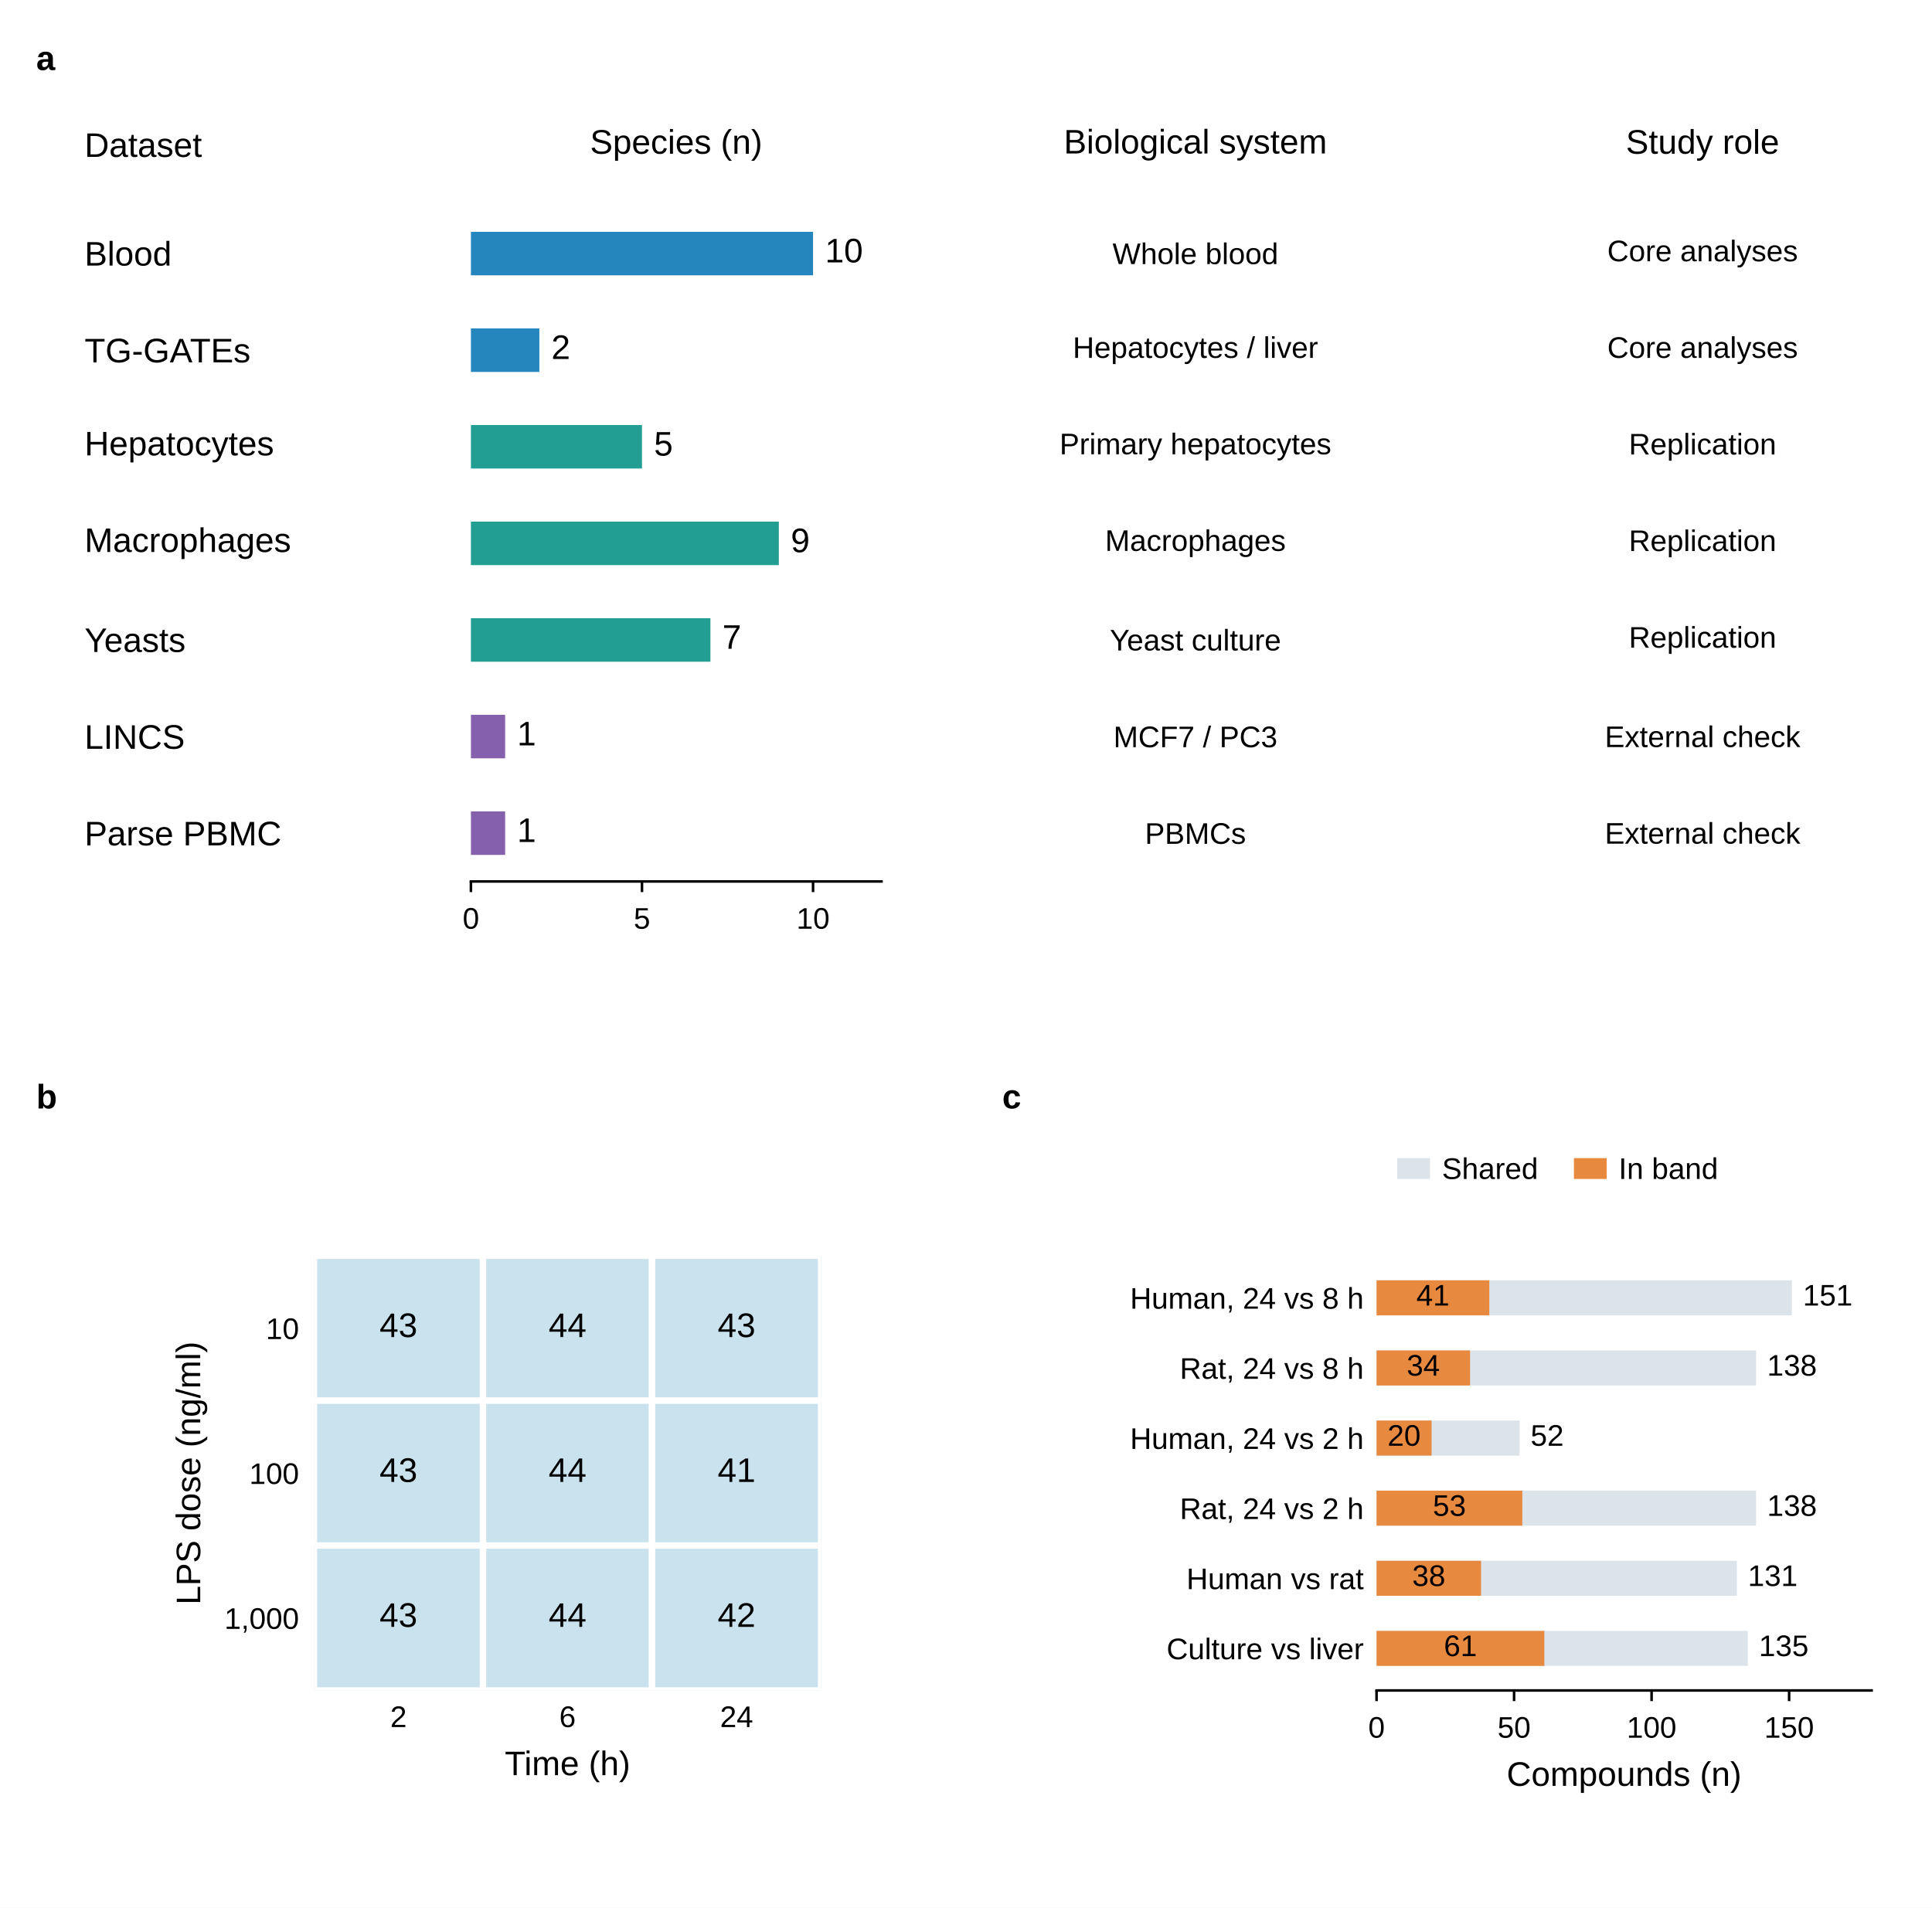
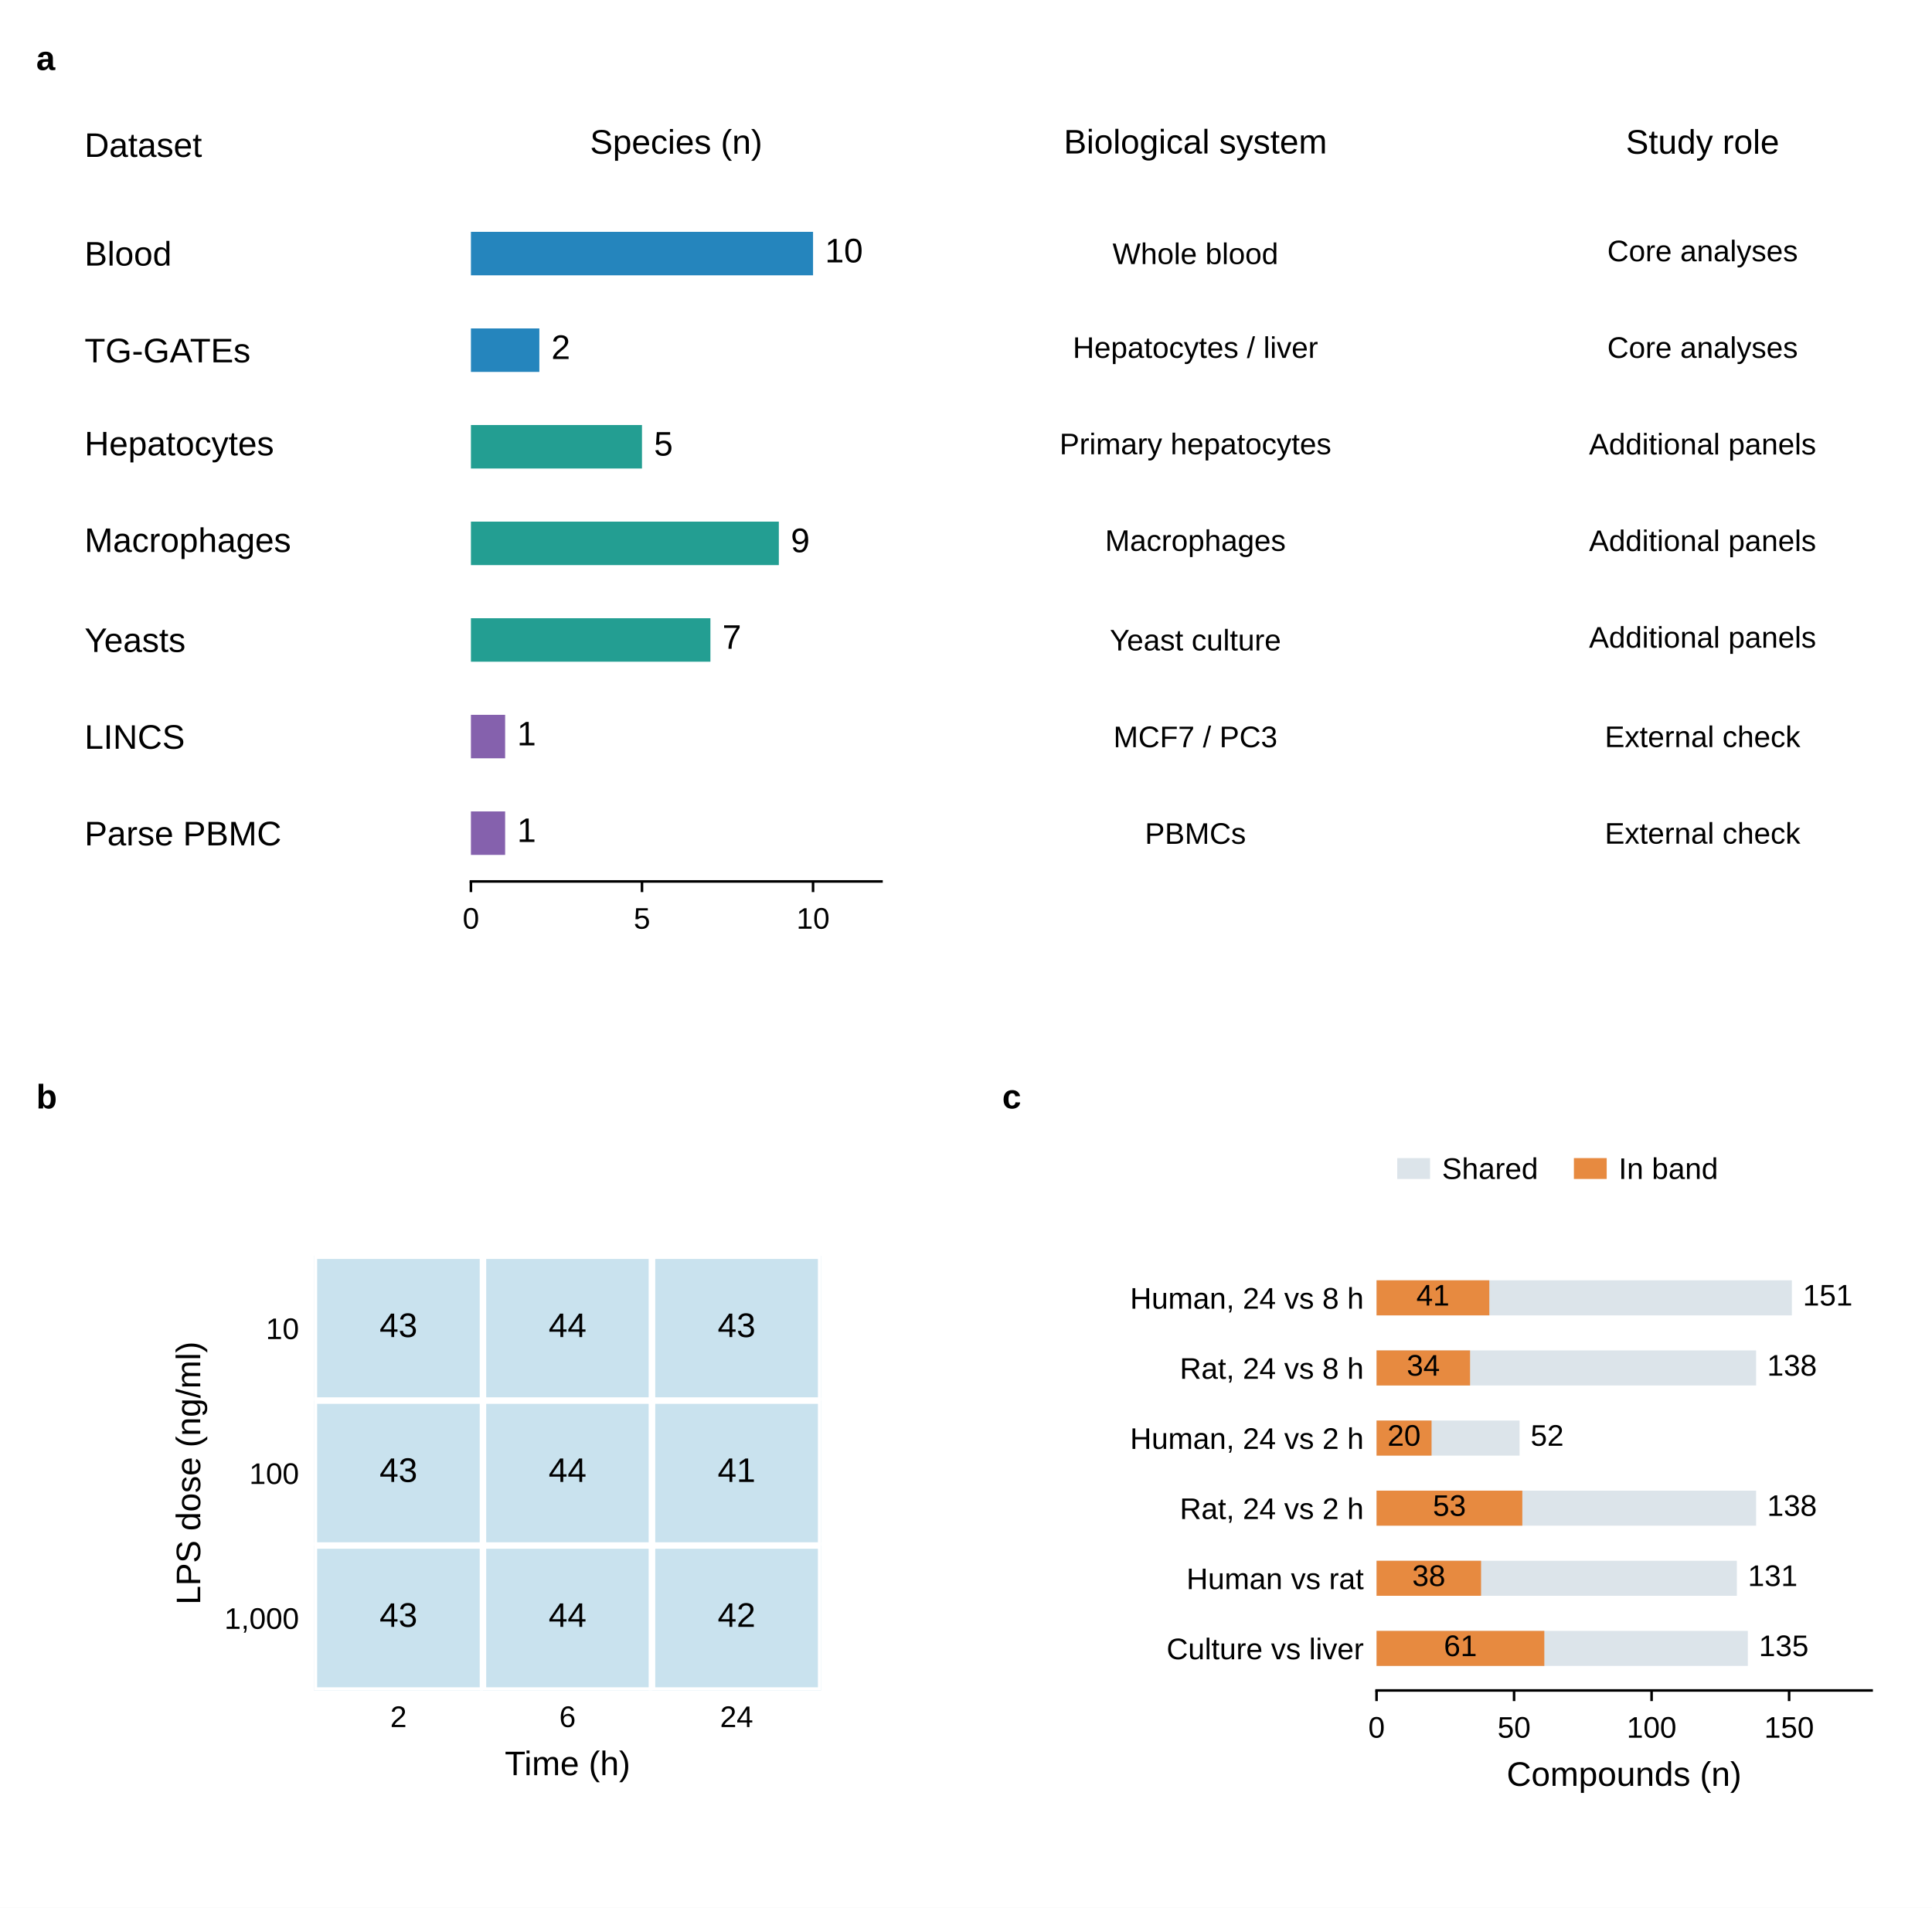
<svg xmlns="http://www.w3.org/2000/svg" xmlns:xlink="http://www.w3.org/1999/xlink" width="453.543pt" height="447.874pt" viewBox="0 0 453.543 447.874" version="1.1">
  <defs>
    <style type="text/css">*{stroke-linejoin: round; stroke-linecap: butt}</style>
  </defs>
  <g id="figure_1">
    <g id="patch_1">
      <path d="M 0 447.874 L 453.543 447.874 L 453.543 0 L 0 0 z " style="fill: #ffffff" />
    </g>
    <g id="axes_1">
      <g id="text_1">
        <text style="font-weight: 700; font-size: 8px; font-family: 'Arial', 'Liberation Sans', 'DejaVu Sans', sans-serif; text-anchor: start" x="8.504" y="16.441" transform="rotate(-0 8.503937 16.44094)">a</text>
      </g>
      <g id="text_2">
        <text style="font-size: 8px; font-family: 'Arial', 'Liberation Sans', 'DejaVu Sans', sans-serif; text-anchor: start" x="19.843" y="36.832" transform="rotate(-0 19.84252 36.832)">Dataset</text>
      </g>
      <g id="text_3">
        <text style="font-size: 8px; font-family: 'Arial', 'Liberation Sans', 'DejaVu Sans', sans-serif; text-anchor: middle" x="158.74" y="36.086" transform="rotate(-0 158.7402 36.08575)">Species (n)</text>
      </g>
      <g id="text_4">
        <text style="font-size: 8px; font-family: 'Arial', 'Liberation Sans', 'DejaVu Sans', sans-serif; text-anchor: middle" x="280.63" y="36.037" transform="rotate(-0 280.6299 36.037)">Biological system</text>
      </g>
      <g id="text_5">
        <text style="font-size: 8px; font-family: 'Arial', 'Liberation Sans', 'DejaVu Sans', sans-serif; text-anchor: middle" x="399.685" y="36.086" transform="rotate(-0 399.685 36.08575)">Study role</text>
      </g>
      <g id="text_6">
        <text style="font-size: 8px; font-family: 'Arial', 'Liberation Sans', 'DejaVu Sans', sans-serif; text-anchor: start" x="19.843" y="62.344" transform="rotate(-0 19.84252 62.34381)">Blood</text>
      </g>
      <g id="text_7">
        <text style="font-size: 7px; font-family: 'Arial', 'Liberation Sans', 'DejaVu Sans', sans-serif; text-anchor: middle" x="280.63" y="61.992" transform="rotate(-0 280.6299 61.99178)">Whole blood</text>
      </g>
      <g id="text_8">
        <text style="font-size: 7px; font-family: 'Arial', 'Liberation Sans', 'DejaVu Sans', sans-serif; text-anchor: middle" x="399.685" y="61.339" transform="rotate(-0 399.685 61.33881)">Core analyses</text>
      </g>
      <g id="text_9">
        <text style="font-size: 8px; font-family: 'Arial', 'Liberation Sans', 'DejaVu Sans', sans-serif; text-anchor: start" x="19.843" y="85.068" transform="rotate(-0 19.84252 85.06785)">TG-GATEs</text>
      </g>
      <g id="text_10">
        <text style="font-size: 7px; font-family: 'Arial', 'Liberation Sans', 'DejaVu Sans', sans-serif; text-anchor: middle" x="280.63" y="84.016" transform="rotate(-0 280.6299 84.01597)">Hepatocytes / liver</text>
      </g>
      <g id="text_11">
        <text style="font-size: 7px; font-family: 'Arial', 'Liberation Sans', 'DejaVu Sans', sans-serif; text-anchor: middle" x="399.685" y="84.016" transform="rotate(-0 399.685 84.01597)">Core analyses</text>
      </g>
      <g id="text_12">
        <text style="font-size: 8px; font-family: 'Arial', 'Liberation Sans', 'DejaVu Sans', sans-serif; text-anchor: start" x="19.843" y="106.903" transform="rotate(-0 19.84252 106.9031)">Hepatocytes</text>
      </g>
      <g id="text_13">
        <text style="font-size: 7px; font-family: 'Arial', 'Liberation Sans', 'DejaVu Sans', sans-serif; text-anchor: middle" x="280.63" y="106.65" transform="rotate(-0 280.6299 106.6505)">Primary hepatocytes</text>
      </g>
      <g id="text_14">
-         <text style="font-size: 7px; font-family: 'Arial', 'Liberation Sans', 'DejaVu Sans', sans-serif; text-anchor: middle" x="399.685" y="106.691" transform="rotate(-0 399.685 106.6915)">Replication</text>
+         <text style="font-size: 7px; font-family: 'Arial', 'Liberation Sans', 'DejaVu Sans', sans-serif; text-anchor: middle" x="399.685" y="106.691" transform="rotate(-0 399.685 106.6915)">Additional panels</text>
      </g>
      <g id="text_15">
        <text style="font-size: 8px; font-family: 'Arial', 'Liberation Sans', 'DejaVu Sans', sans-serif; text-anchor: start" x="19.843" y="129.58" transform="rotate(-0 19.84252 129.5803)">Macrophages</text>
      </g>
      <g id="text_16">
        <text style="font-size: 7px; font-family: 'Arial', 'Liberation Sans', 'DejaVu Sans', sans-serif; text-anchor: middle" x="280.63" y="129.328" transform="rotate(-0 280.6299 129.3276)">Macrophages</text>
      </g>
      <g id="text_17">
-         <text style="font-size: 7px; font-family: 'Arial', 'Liberation Sans', 'DejaVu Sans', sans-serif; text-anchor: middle" x="399.685" y="129.369" transform="rotate(-0 399.685 129.3687)">Replication</text>
+         <text style="font-size: 7px; font-family: 'Arial', 'Liberation Sans', 'DejaVu Sans', sans-serif; text-anchor: middle" x="399.685" y="129.369" transform="rotate(-0 399.685 129.3687)">Additional panels</text>
      </g>
      <g id="text_18">
        <text style="font-size: 8px; font-family: 'Arial', 'Liberation Sans', 'DejaVu Sans', sans-serif; text-anchor: start" x="19.843" y="153.052" transform="rotate(-0 19.84252 153.0525)">Yeasts</text>
      </g>
      <g id="text_19">
        <text style="font-size: 7px; font-family: 'Arial', 'Liberation Sans', 'DejaVu Sans', sans-serif; text-anchor: middle" x="280.63" y="152.7" transform="rotate(-0 280.6299 152.7004)">Yeast culture</text>
      </g>
      <g id="text_20">
-         <text style="font-size: 7px; font-family: 'Arial', 'Liberation Sans', 'DejaVu Sans', sans-serif; text-anchor: middle" x="399.685" y="152.046" transform="rotate(-0 399.685 152.0458)">Replication</text>
+         <text style="font-size: 7px; font-family: 'Arial', 'Liberation Sans', 'DejaVu Sans', sans-serif; text-anchor: middle" x="399.685" y="152.046" transform="rotate(-0 399.685 152.0458)">Additional panels</text>
      </g>
      <g id="text_21">
        <text style="font-size: 8px; font-family: 'Arial', 'Liberation Sans', 'DejaVu Sans', sans-serif; text-anchor: start" x="19.843" y="175.777" transform="rotate(-0 19.84252 175.7765)">LINCS</text>
      </g>
      <g id="text_22">
        <text style="font-size: 7px; font-family: 'Arial', 'Liberation Sans', 'DejaVu Sans', sans-serif; text-anchor: middle" x="280.63" y="175.417" transform="rotate(-0 280.6299 175.417)">MCF7 / PC3</text>
      </g>
      <g id="text_23">
        <text style="font-size: 7px; font-family: 'Arial', 'Liberation Sans', 'DejaVu Sans', sans-serif; text-anchor: middle" x="399.685" y="175.378" transform="rotate(-0 399.685 175.3776)">External check</text>
      </g>
      <g id="text_24">
        <text style="font-size: 8px; font-family: 'Arial', 'Liberation Sans', 'DejaVu Sans', sans-serif; text-anchor: start" x="19.843" y="198.454" transform="rotate(-0 19.84252 198.4537)">Parse PBMC</text>
      </g>
      <g id="text_25">
        <text style="font-size: 7px; font-family: 'Arial', 'Liberation Sans', 'DejaVu Sans', sans-serif; text-anchor: middle" x="280.63" y="198.096" transform="rotate(-0 280.6299 198.0958)">PBMCs</text>
      </g>
      <g id="text_26">
        <text style="font-size: 7px; font-family: 'Arial', 'Liberation Sans', 'DejaVu Sans', sans-serif; text-anchor: middle" x="399.685" y="198.055" transform="rotate(-0 399.685 198.0548)">External check</text>
      </g>
      <g id="text_27">
        <text style="font-weight: 700; font-size: 8px; font-family: 'Arial', 'Liberation Sans', 'DejaVu Sans', sans-serif; text-anchor: start" x="8.504" y="260.22" transform="rotate(-0 8.503937 260.2205)">b</text>
      </g>
      <g id="text_28">
        <text style="font-weight: 700; font-size: 8px; font-family: 'Arial', 'Liberation Sans', 'DejaVu Sans', sans-serif; text-anchor: start" x="235.276" y="260.22" transform="rotate(-0 235.2756 260.2205)">c</text>
      </g>
    </g>
    <g id="axes_2">
      <g id="patch_2">
        <path d="M 110.551 206.929 L 206.929 206.929 L 206.929 48.189 L 110.551 48.189 z " style="fill: #ffffff" />
      </g>
      <g id="matplotlib.axis_1">
        <g id="xtick_1">
          <g id="line2d_1">
            <defs>
              <path id="m99a99303d0" d="M 0 0 L 0 2.5 " style="stroke: #000000; stroke-width: 0.6" />
            </defs>
            <g>
              <use xlink:href="#m99a99303d0" x="110.551" y="206.929" style="stroke: #000000; stroke-width: 0.6" />
            </g>
          </g>
          <g id="text_29">
            <text style="font-size: 7px; font-family: 'Arial', 'Liberation Sans', 'DejaVu Sans', sans-serif; text-anchor: middle" x="110.551" y="218.025" transform="rotate(-0 110.5512 218.0253)">0</text>
          </g>
        </g>
        <g id="xtick_2">
          <g id="line2d_2">
            <g>
              <use xlink:href="#m99a99303d0" x="150.709" y="206.929" style="stroke: #000000; stroke-width: 0.6" />
            </g>
          </g>
          <g id="text_30">
            <text style="font-size: 7px; font-family: 'Arial', 'Liberation Sans', 'DejaVu Sans', sans-serif; text-anchor: middle" x="150.709" y="218.025" transform="rotate(-0 150.7087 218.0253)">5</text>
          </g>
        </g>
        <g id="xtick_3">
          <g id="line2d_3">
            <g>
              <use xlink:href="#m99a99303d0" x="190.866" y="206.929" style="stroke: #000000; stroke-width: 0.6" />
            </g>
          </g>
          <g id="text_31">
            <text style="font-size: 7px; font-family: 'Arial', 'Liberation Sans', 'DejaVu Sans', sans-serif; text-anchor: middle" x="190.866" y="218.025" transform="rotate(-0 190.8661 218.0253)">10</text>
          </g>
        </g>
      </g>
      <g id="matplotlib.axis_2" />
      <g id="patch_3">
        <path d="M 110.551 54.425 L 190.866 54.425 L 190.866 64.63 L 110.551 64.63 z " clip-path="url(#p45af007a5a)" style="fill: #2585bd" />
      </g>
      <g id="patch_4">
        <path d="M 110.551 77.102 L 126.614 77.102 L 126.614 87.307 L 110.551 87.307 z " clip-path="url(#p45af007a5a)" style="fill: #2585bd" />
      </g>
      <g id="patch_5">
        <path d="M 110.551 99.78 L 150.709 99.78 L 150.709 109.984 L 110.551 109.984 z " clip-path="url(#p45af007a5a)" style="fill: #239e92" />
      </g>
      <g id="patch_6">
        <path d="M 110.551 122.457 L 182.835 122.457 L 182.835 132.661 L 110.551 132.661 z " clip-path="url(#p45af007a5a)" style="fill: #239e92" />
      </g>
      <g id="patch_7">
        <path d="M 110.551 145.134 L 166.772 145.134 L 166.772 155.339 L 110.551 155.339 z " clip-path="url(#p45af007a5a)" style="fill: #239e92" />
      </g>
      <g id="patch_8">
        <path d="M 110.551 167.811 L 118.583 167.811 L 118.583 178.016 L 110.551 178.016 z " clip-path="url(#p45af007a5a)" style="fill: #8561ad" />
      </g>
      <g id="patch_9">
        <path d="M 110.551 190.488 L 118.583 190.488 L 118.583 200.693 L 110.551 200.693 z " clip-path="url(#p45af007a5a)" style="fill: #8561ad" />
      </g>
      <g id="patch_10">
        <path d="M 110.551 206.929 L 206.929 206.929 " style="fill: none; stroke: #000000; stroke-width: 0.6; stroke-linejoin: miter; stroke-linecap: square" />
      </g>
      <g id="text_32">
        <text style="font-size: 8px; font-family: 'Arial', 'Liberation Sans', 'DejaVu Sans', sans-serif; text-anchor: start" x="193.677" y="61.598" transform="rotate(-0 193.6772 61.59787)">10</text>
      </g>
      <g id="text_33">
        <text style="font-size: 8px; font-family: 'Arial', 'Liberation Sans', 'DejaVu Sans', sans-serif; text-anchor: start" x="129.425" y="84.275" transform="rotate(-0 129.4252 84.27504)">2</text>
      </g>
      <g id="text_34">
        <text style="font-size: 8px; font-family: 'Arial', 'Liberation Sans', 'DejaVu Sans', sans-serif; text-anchor: start" x="153.52" y="106.952" transform="rotate(-0 153.5197 106.9522)">5</text>
      </g>
      <g id="text_35">
        <text style="font-size: 8px; font-family: 'Arial', 'Liberation Sans', 'DejaVu Sans', sans-serif; text-anchor: start" x="185.646" y="129.629" transform="rotate(-0 185.6457 129.6294)">9</text>
      </g>
      <g id="text_36">
        <text style="font-size: 8px; font-family: 'Arial', 'Liberation Sans', 'DejaVu Sans', sans-serif; text-anchor: start" x="169.583" y="152.307" transform="rotate(-0 169.5827 152.3065)">7</text>
      </g>
      <g id="text_37">
        <text style="font-size: 8px; font-family: 'Arial', 'Liberation Sans', 'DejaVu Sans', sans-serif; text-anchor: start" x="121.394" y="174.984" transform="rotate(-0 121.3937 174.9837)">1</text>
      </g>
      <g id="text_38">
        <text style="font-size: 8px; font-family: 'Arial', 'Liberation Sans', 'DejaVu Sans', sans-serif; text-anchor: start" x="121.394" y="197.661" transform="rotate(-0 121.3937 197.6609)">1</text>
      </g>
    </g>
    <g id="axes_3">
      <g id="patch_11">
        <path d="M 73.701 396.85 L 192.756 396.85 L 192.756 294.803 L 73.701 294.803 z " style="fill: #ffffff" />
      </g>
      <g id="matplotlib.axis_3">
        <g id="xtick_4">
          <g id="line2d_4" />
          <g id="text_39">
            <text style="font-size: 7px; font-family: 'Arial', 'Liberation Sans', 'DejaVu Sans', sans-serif; text-anchor: middle" x="93.543" y="405.447" transform="rotate(-0 93.54331 405.4466)">2</text>
          </g>
        </g>
        <g id="xtick_5">
          <g id="line2d_5" />
          <g id="text_40">
            <text style="font-size: 7px; font-family: 'Arial', 'Liberation Sans', 'DejaVu Sans', sans-serif; text-anchor: middle" x="133.228" y="405.447" transform="rotate(-0 133.2283 405.4466)">6</text>
          </g>
        </g>
        <g id="xtick_6">
          <g id="line2d_6" />
          <g id="text_41">
            <text style="font-size: 7px; font-family: 'Arial', 'Liberation Sans', 'DejaVu Sans', sans-serif; text-anchor: middle" x="172.913" y="405.447" transform="rotate(-0 172.9134 405.4466)">24</text>
          </g>
        </g>
        <g id="text_42">
          <text style="font-size: 8px; font-family: 'Arial', 'Liberation Sans', 'DejaVu Sans', sans-serif; text-anchor: middle" x="133.228" y="416.744" transform="rotate(-0 133.2283 416.7439)">Time (h)</text>
        </g>
      </g>
      <g id="matplotlib.axis_4">
        <g id="ytick_1">
          <g id="line2d_7" />
          <g id="text_43">
            <text style="font-size: 7px; font-family: 'Arial', 'Liberation Sans', 'DejaVu Sans', sans-serif; text-anchor: end" x="70.201" y="314.359" transform="rotate(-0 70.20079 314.3591)">10</text>
          </g>
        </g>
        <g id="ytick_2">
          <g id="line2d_8" />
          <g id="text_44">
            <text style="font-size: 7px; font-family: 'Arial', 'Liberation Sans', 'DejaVu Sans', sans-serif; text-anchor: end" x="70.201" y="348.375" transform="rotate(-0 70.20079 348.3749)">100</text>
          </g>
        </g>
        <g id="ytick_3">
          <g id="line2d_9" />
          <g id="text_45">
            <text style="font-size: 7px; font-family: 'Arial', 'Liberation Sans', 'DejaVu Sans', sans-serif; text-anchor: end" x="70.201" y="382.391" transform="rotate(-0 70.20079 382.3906)">1,000</text>
          </g>
        </g>
        <g id="text_46">
          <text style="font-size: 8px; font-family: 'Arial', 'Liberation Sans', 'DejaVu Sans', sans-serif; text-anchor: middle" x="47.002" y="345.827" transform="rotate(-90 47.00173 345.8268)">LPS dose (ng/ml)</text>
        </g>
      </g>
      <g id="QuadMesh_1">
        <path d="M 73.701 294.803 L 113.386 294.803 L 113.386 328.819 L 73.701 328.819 L 73.701 294.803 " clip-path="url(#p0d33bfe80d)" style="fill: #c9e2ee; stroke: #ffffff; stroke-width: 1.5" />
        <path d="M 113.386 294.803 L 153.071 294.803 L 153.071 328.819 L 113.386 328.819 L 113.386 294.803 " clip-path="url(#p0d33bfe80d)" style="fill: #c9e2ee; stroke: #ffffff; stroke-width: 1.5" />
        <path d="M 153.071 294.803 L 192.756 294.803 L 192.756 328.819 L 153.071 328.819 L 153.071 294.803 " clip-path="url(#p0d33bfe80d)" style="fill: #c9e2ee; stroke: #ffffff; stroke-width: 1.5" />
        <path d="M 73.701 328.819 L 113.386 328.819 L 113.386 362.835 L 73.701 362.835 L 73.701 328.819 " clip-path="url(#p0d33bfe80d)" style="fill: #c9e2ee; stroke: #ffffff; stroke-width: 1.5" />
        <path d="M 113.386 328.819 L 153.071 328.819 L 153.071 362.835 L 113.386 362.835 L 113.386 328.819 " clip-path="url(#p0d33bfe80d)" style="fill: #c9e2ee; stroke: #ffffff; stroke-width: 1.5" />
        <path d="M 153.071 328.819 L 192.756 328.819 L 192.756 362.835 L 153.071 362.835 L 153.071 328.819 " clip-path="url(#p0d33bfe80d)" style="fill: #c9e2ee; stroke: #ffffff; stroke-width: 1.5" />
        <path d="M 73.701 362.835 L 113.386 362.835 L 113.386 396.85 L 73.701 396.85 L 73.701 362.835 " clip-path="url(#p0d33bfe80d)" style="fill: #c9e2ee; stroke: #ffffff; stroke-width: 1.5" />
        <path d="M 113.386 362.835 L 153.071 362.835 L 153.071 396.85 L 113.386 396.85 L 113.386 362.835 " clip-path="url(#p0d33bfe80d)" style="fill: #c9e2ee; stroke: #ffffff; stroke-width: 1.5" />
        <path d="M 153.071 362.835 L 192.756 362.835 L 192.756 396.85 L 153.071 396.85 L 153.071 362.835 " clip-path="url(#p0d33bfe80d)" style="fill: #c9e2ee; stroke: #ffffff; stroke-width: 1.5" />
      </g>
      <g id="text_47">
        <text style="font-size: 8px; font-family: 'Arial', 'Liberation Sans', 'DejaVu Sans', sans-serif; text-anchor: middle" x="93.543" y="313.881" transform="rotate(-0 93.54331 313.8813)">43</text>
      </g>
      <g id="text_48">
        <text style="font-size: 8px; font-family: 'Arial', 'Liberation Sans', 'DejaVu Sans', sans-serif; text-anchor: middle" x="133.228" y="313.881" transform="rotate(-0 133.2283 313.8813)">44</text>
      </g>
      <g id="text_49">
        <text style="font-size: 8px; font-family: 'Arial', 'Liberation Sans', 'DejaVu Sans', sans-serif; text-anchor: middle" x="172.913" y="313.881" transform="rotate(-0 172.9134 313.8813)">43</text>
      </g>
      <g id="text_50">
        <text style="font-size: 8px; font-family: 'Arial', 'Liberation Sans', 'DejaVu Sans', sans-serif; text-anchor: middle" x="93.543" y="347.897" transform="rotate(-0 93.54331 347.8971)">43</text>
      </g>
      <g id="text_51">
        <text style="font-size: 8px; font-family: 'Arial', 'Liberation Sans', 'DejaVu Sans', sans-serif; text-anchor: middle" x="133.228" y="347.897" transform="rotate(-0 133.2283 347.8971)">44</text>
      </g>
      <g id="text_52">
        <text style="font-size: 8px; font-family: 'Arial', 'Liberation Sans', 'DejaVu Sans', sans-serif; text-anchor: middle" x="172.913" y="347.897" transform="rotate(-0 172.9134 347.8971)">41</text>
      </g>
      <g id="text_53">
        <text style="font-size: 8px; font-family: 'Arial', 'Liberation Sans', 'DejaVu Sans', sans-serif; text-anchor: middle" x="93.543" y="381.913" transform="rotate(-0 93.54331 381.9128)">43</text>
      </g>
      <g id="text_54">
        <text style="font-size: 8px; font-family: 'Arial', 'Liberation Sans', 'DejaVu Sans', sans-serif; text-anchor: middle" x="133.228" y="381.913" transform="rotate(-0 133.2283 381.9128)">44</text>
      </g>
      <g id="text_55">
        <text style="font-size: 8px; font-family: 'Arial', 'Liberation Sans', 'DejaVu Sans', sans-serif; text-anchor: middle" x="172.913" y="381.913" transform="rotate(-0 172.9134 381.9128)">42</text>
      </g>
    </g>
    <g id="axes_4">
      <g id="patch_12">
        <path d="M 323.15 396.85 L 439.37 396.85 L 439.37 294.803 L 323.15 294.803 z " style="fill: #ffffff" />
      </g>
      <g id="matplotlib.axis_5">
        <g id="xtick_7">
          <g id="line2d_10">
            <g>
              <use xlink:href="#m99a99303d0" x="323.15" y="396.85" style="stroke: #000000; stroke-width: 0.6" />
            </g>
          </g>
          <g id="text_56">
            <text style="font-size: 7px; font-family: 'Arial', 'Liberation Sans', 'DejaVu Sans', sans-serif; text-anchor: middle" x="323.15" y="407.947" transform="rotate(-0 323.1496 407.9466)">0</text>
          </g>
        </g>
        <g id="xtick_8">
          <g id="line2d_11">
            <g>
              <use xlink:href="#m99a99303d0" x="355.433" y="396.85" style="stroke: #000000; stroke-width: 0.6" />
            </g>
          </g>
          <g id="text_57">
            <text style="font-size: 7px; font-family: 'Arial', 'Liberation Sans', 'DejaVu Sans', sans-serif; text-anchor: middle" x="355.433" y="407.947" transform="rotate(-0 355.4331 407.9466)">50</text>
          </g>
        </g>
        <g id="xtick_9">
          <g id="line2d_12">
            <g>
              <use xlink:href="#m99a99303d0" x="387.717" y="396.85" style="stroke: #000000; stroke-width: 0.6" />
            </g>
          </g>
          <g id="text_58">
            <text style="font-size: 7px; font-family: 'Arial', 'Liberation Sans', 'DejaVu Sans', sans-serif; text-anchor: middle" x="387.717" y="407.947" transform="rotate(-0 387.7165 407.9466)">100</text>
          </g>
        </g>
        <g id="xtick_10">
          <g id="line2d_13">
            <g>
              <use xlink:href="#m99a99303d0" x="420" y="396.85" style="stroke: #000000; stroke-width: 0.6" />
            </g>
          </g>
          <g id="text_59">
            <text style="font-size: 7px; font-family: 'Arial', 'Liberation Sans', 'DejaVu Sans', sans-serif; text-anchor: middle" x="420" y="407.947" transform="rotate(-0 420 407.9466)">150</text>
          </g>
        </g>
        <g id="text_60">
          <text style="font-size: 8px; font-family: 'Arial', 'Liberation Sans', 'DejaVu Sans', sans-serif; text-anchor: middle" x="381.26" y="419.244" transform="rotate(-0 381.2598 419.2439)">Compounds (n)</text>
        </g>
      </g>
      <g id="matplotlib.axis_6">
        <g id="ytick_4">
          <g id="line2d_14" />
          <g id="text_61">
            <text style="font-size: 7px; font-family: 'Arial', 'Liberation Sans', 'DejaVu Sans', sans-serif; text-anchor: end" x="320.15" y="307.227" transform="rotate(-0 320.1496 307.2268)">Human, 24 vs 8 h</text>
          </g>
        </g>
        <g id="ytick_5">
          <g id="line2d_15" />
          <g id="text_62">
            <text style="font-size: 7px; font-family: 'Arial', 'Liberation Sans', 'DejaVu Sans', sans-serif; text-anchor: end" x="320.15" y="323.686" transform="rotate(-0 320.1496 323.686)">Rat, 24 vs 8 h</text>
          </g>
        </g>
        <g id="ytick_6">
          <g id="line2d_16" />
          <g id="text_63">
            <text style="font-size: 7px; font-family: 'Arial', 'Liberation Sans', 'DejaVu Sans', sans-serif; text-anchor: end" x="320.15" y="340.145" transform="rotate(-0 320.1496 340.1453)">Human, 24 vs 2 h</text>
          </g>
        </g>
        <g id="ytick_7">
          <g id="line2d_17" />
          <g id="text_64">
            <text style="font-size: 7px; font-family: 'Arial', 'Liberation Sans', 'DejaVu Sans', sans-serif; text-anchor: end" x="320.15" y="356.604" transform="rotate(-0 320.1496 356.6045)">Rat, 24 vs 2 h</text>
          </g>
        </g>
        <g id="ytick_8">
          <g id="line2d_18" />
          <g id="text_65">
            <text style="font-size: 7px; font-family: 'Arial', 'Liberation Sans', 'DejaVu Sans', sans-serif; text-anchor: end" x="320.15" y="373.064" transform="rotate(-0 320.1496 373.0637)">Human vs rat</text>
          </g>
        </g>
        <g id="ytick_9">
          <g id="line2d_19" />
          <g id="text_66">
            <text style="font-size: 7px; font-family: 'Arial', 'Liberation Sans', 'DejaVu Sans', sans-serif; text-anchor: end" x="320.15" y="389.523" transform="rotate(-0 320.1496 389.5229)">Culture vs liver</text>
          </g>
        </g>
      </g>
      <g id="patch_13">
        <path d="M 323.15 308.793 L 420.646 308.793 L 420.646 300.564 L 323.15 300.564 z " clip-path="url(#p30843d8427)" style="fill: #dce4ea" />
      </g>
      <g id="patch_14">
        <path d="M 323.15 325.253 L 412.252 325.253 L 412.252 317.023 L 323.15 317.023 z " clip-path="url(#p30843d8427)" style="fill: #dce4ea" />
      </g>
      <g id="patch_15">
        <path d="M 323.15 341.712 L 356.724 341.712 L 356.724 333.482 L 323.15 333.482 z " clip-path="url(#p30843d8427)" style="fill: #dce4ea" />
      </g>
      <g id="patch_16">
        <path d="M 323.15 358.171 L 412.252 358.171 L 412.252 349.942 L 323.15 349.942 z " clip-path="url(#p30843d8427)" style="fill: #dce4ea" />
      </g>
      <g id="patch_17">
        <path d="M 323.15 374.63 L 407.732 374.63 L 407.732 366.401 L 323.15 366.401 z " clip-path="url(#p30843d8427)" style="fill: #dce4ea" />
      </g>
      <g id="patch_18">
        <path d="M 323.15 391.09 L 410.315 391.09 L 410.315 382.86 L 323.15 382.86 z " clip-path="url(#p30843d8427)" style="fill: #dce4ea" />
      </g>
      <g id="patch_19">
        <path d="M 323.15 308.793 L 349.622 308.793 L 349.622 300.564 L 323.15 300.564 z " clip-path="url(#p30843d8427)" style="fill: #e78a40" />
      </g>
      <g id="patch_20">
        <path d="M 323.15 325.253 L 345.102 325.253 L 345.102 317.023 L 323.15 317.023 z " clip-path="url(#p30843d8427)" style="fill: #e78a40" />
      </g>
      <g id="patch_21">
        <path d="M 323.15 341.712 L 336.063 341.712 L 336.063 333.482 L 323.15 333.482 z " clip-path="url(#p30843d8427)" style="fill: #e78a40" />
      </g>
      <g id="patch_22">
        <path d="M 323.15 358.171 L 357.37 358.171 L 357.37 349.942 L 323.15 349.942 z " clip-path="url(#p30843d8427)" style="fill: #e78a40" />
      </g>
      <g id="patch_23">
        <path d="M 323.15 374.63 L 347.685 374.63 L 347.685 366.401 L 323.15 366.401 z " clip-path="url(#p30843d8427)" style="fill: #e78a40" />
      </g>
      <g id="patch_24">
        <path d="M 323.15 391.09 L 362.535 391.09 L 362.535 382.86 L 323.15 382.86 z " clip-path="url(#p30843d8427)" style="fill: #e78a40" />
      </g>
      <g id="patch_25">
        <path d="M 323.15 396.85 L 439.37 396.85 " style="fill: none; stroke: #000000; stroke-width: 0.6; stroke-linejoin: miter; stroke-linecap: square" />
      </g>
      <g id="text_67">
        <text style="font-size: 7px; font-family: 'Arial', 'Liberation Sans', 'DejaVu Sans', sans-serif; text-anchor: start" x="423.228" y="306.49" transform="rotate(-0 423.2283 306.4902)">151</text>
      </g>
      <g id="text_68">
        <text style="font-size: 7px; font-family: 'Arial', 'Liberation Sans', 'DejaVu Sans', sans-serif; text-anchor: middle" x="336.386" y="306.49" transform="rotate(-0 336.3858 306.4902)">41</text>
      </g>
      <g id="text_69">
        <text style="font-size: 7px; font-family: 'Arial', 'Liberation Sans', 'DejaVu Sans', sans-serif; text-anchor: start" x="414.835" y="322.949" transform="rotate(-0 414.8346 322.9494)">138</text>
      </g>
      <g id="text_70">
        <text style="font-size: 7px; font-family: 'Arial', 'Liberation Sans', 'DejaVu Sans', sans-serif; text-anchor: middle" x="334.126" y="322.949" transform="rotate(-0 334.126 322.9494)">34</text>
      </g>
      <g id="text_71">
        <text style="font-size: 7px; font-family: 'Arial', 'Liberation Sans', 'DejaVu Sans', sans-serif; text-anchor: start" x="359.307" y="339.409" transform="rotate(-0 359.3071 339.4087)">52</text>
      </g>
      <g id="text_72">
        <text style="font-size: 7px; font-family: 'Arial', 'Liberation Sans', 'DejaVu Sans', sans-serif; text-anchor: middle" x="329.606" y="339.409" transform="rotate(-0 329.6063 339.4087)">20</text>
      </g>
      <g id="text_73">
        <text style="font-size: 7px; font-family: 'Arial', 'Liberation Sans', 'DejaVu Sans', sans-serif; text-anchor: start" x="414.835" y="355.868" transform="rotate(-0 414.8346 355.8679)">138</text>
      </g>
      <g id="text_74">
        <text style="font-size: 7px; font-family: 'Arial', 'Liberation Sans', 'DejaVu Sans', sans-serif; text-anchor: middle" x="340.26" y="355.868" transform="rotate(-0 340.2598 355.8679)">53</text>
      </g>
      <g id="text_75">
        <text style="font-size: 7px; font-family: 'Arial', 'Liberation Sans', 'DejaVu Sans', sans-serif; text-anchor: start" x="410.315" y="372.327" transform="rotate(-0 410.315 372.3271)">131</text>
      </g>
      <g id="text_76">
        <text style="font-size: 7px; font-family: 'Arial', 'Liberation Sans', 'DejaVu Sans', sans-serif; text-anchor: middle" x="335.417" y="372.327" transform="rotate(-0 335.4173 372.3271)">38</text>
      </g>
      <g id="text_77">
        <text style="font-size: 7px; font-family: 'Arial', 'Liberation Sans', 'DejaVu Sans', sans-serif; text-anchor: start" x="412.898" y="388.786" transform="rotate(-0 412.8976 388.7864)">135</text>
      </g>
      <g id="text_78">
        <text style="font-size: 7px; font-family: 'Arial', 'Liberation Sans', 'DejaVu Sans', sans-serif; text-anchor: middle" x="342.843" y="388.786" transform="rotate(-0 342.8425 388.7864)">61</text>
      </g>
    </g>
    <g id="legend_1">
      <g id="patch_26">
        <path d="M 328.008 276.772 L 335.708 276.772 L 335.708 271.872 L 328.008 271.872 z " style="fill: #dce4ea" />
      </g>
      <g id="text_79">
        <text style="font-size: 7px; font-family: 'Arial', 'Liberation Sans', 'DejaVu Sans', sans-serif; text-anchor: start" x="338.508" y="276.772" transform="rotate(-0 338.5077 276.7722)">Shared</text>
      </g>
      <g id="patch_27">
        <path d="M 369.478 276.772 L 377.178 276.772 L 377.178 271.872 L 369.478 271.872 z " style="fill: #e78a40" />
      </g>
      <g id="text_80">
        <text style="font-size: 7px; font-family: 'Arial', 'Liberation Sans', 'DejaVu Sans', sans-serif; text-anchor: start" x="379.978" y="276.772" transform="rotate(-0 379.9783 276.7722)">In band</text>
      </g>
    </g>
  </g>
  <defs>
    <clipPath id="p45af007a5a">
      <rect x="110.551" y="48.189" width="96.378" height="158.74" />
    </clipPath>
    <clipPath id="p0d33bfe80d">
      <rect x="73.701" y="294.803" width="119.055" height="102.047" />
    </clipPath>
    <clipPath id="p30843d8427">
      <rect x="323.15" y="294.803" width="116.22" height="102.047" />
    </clipPath>
  </defs>
</svg>
